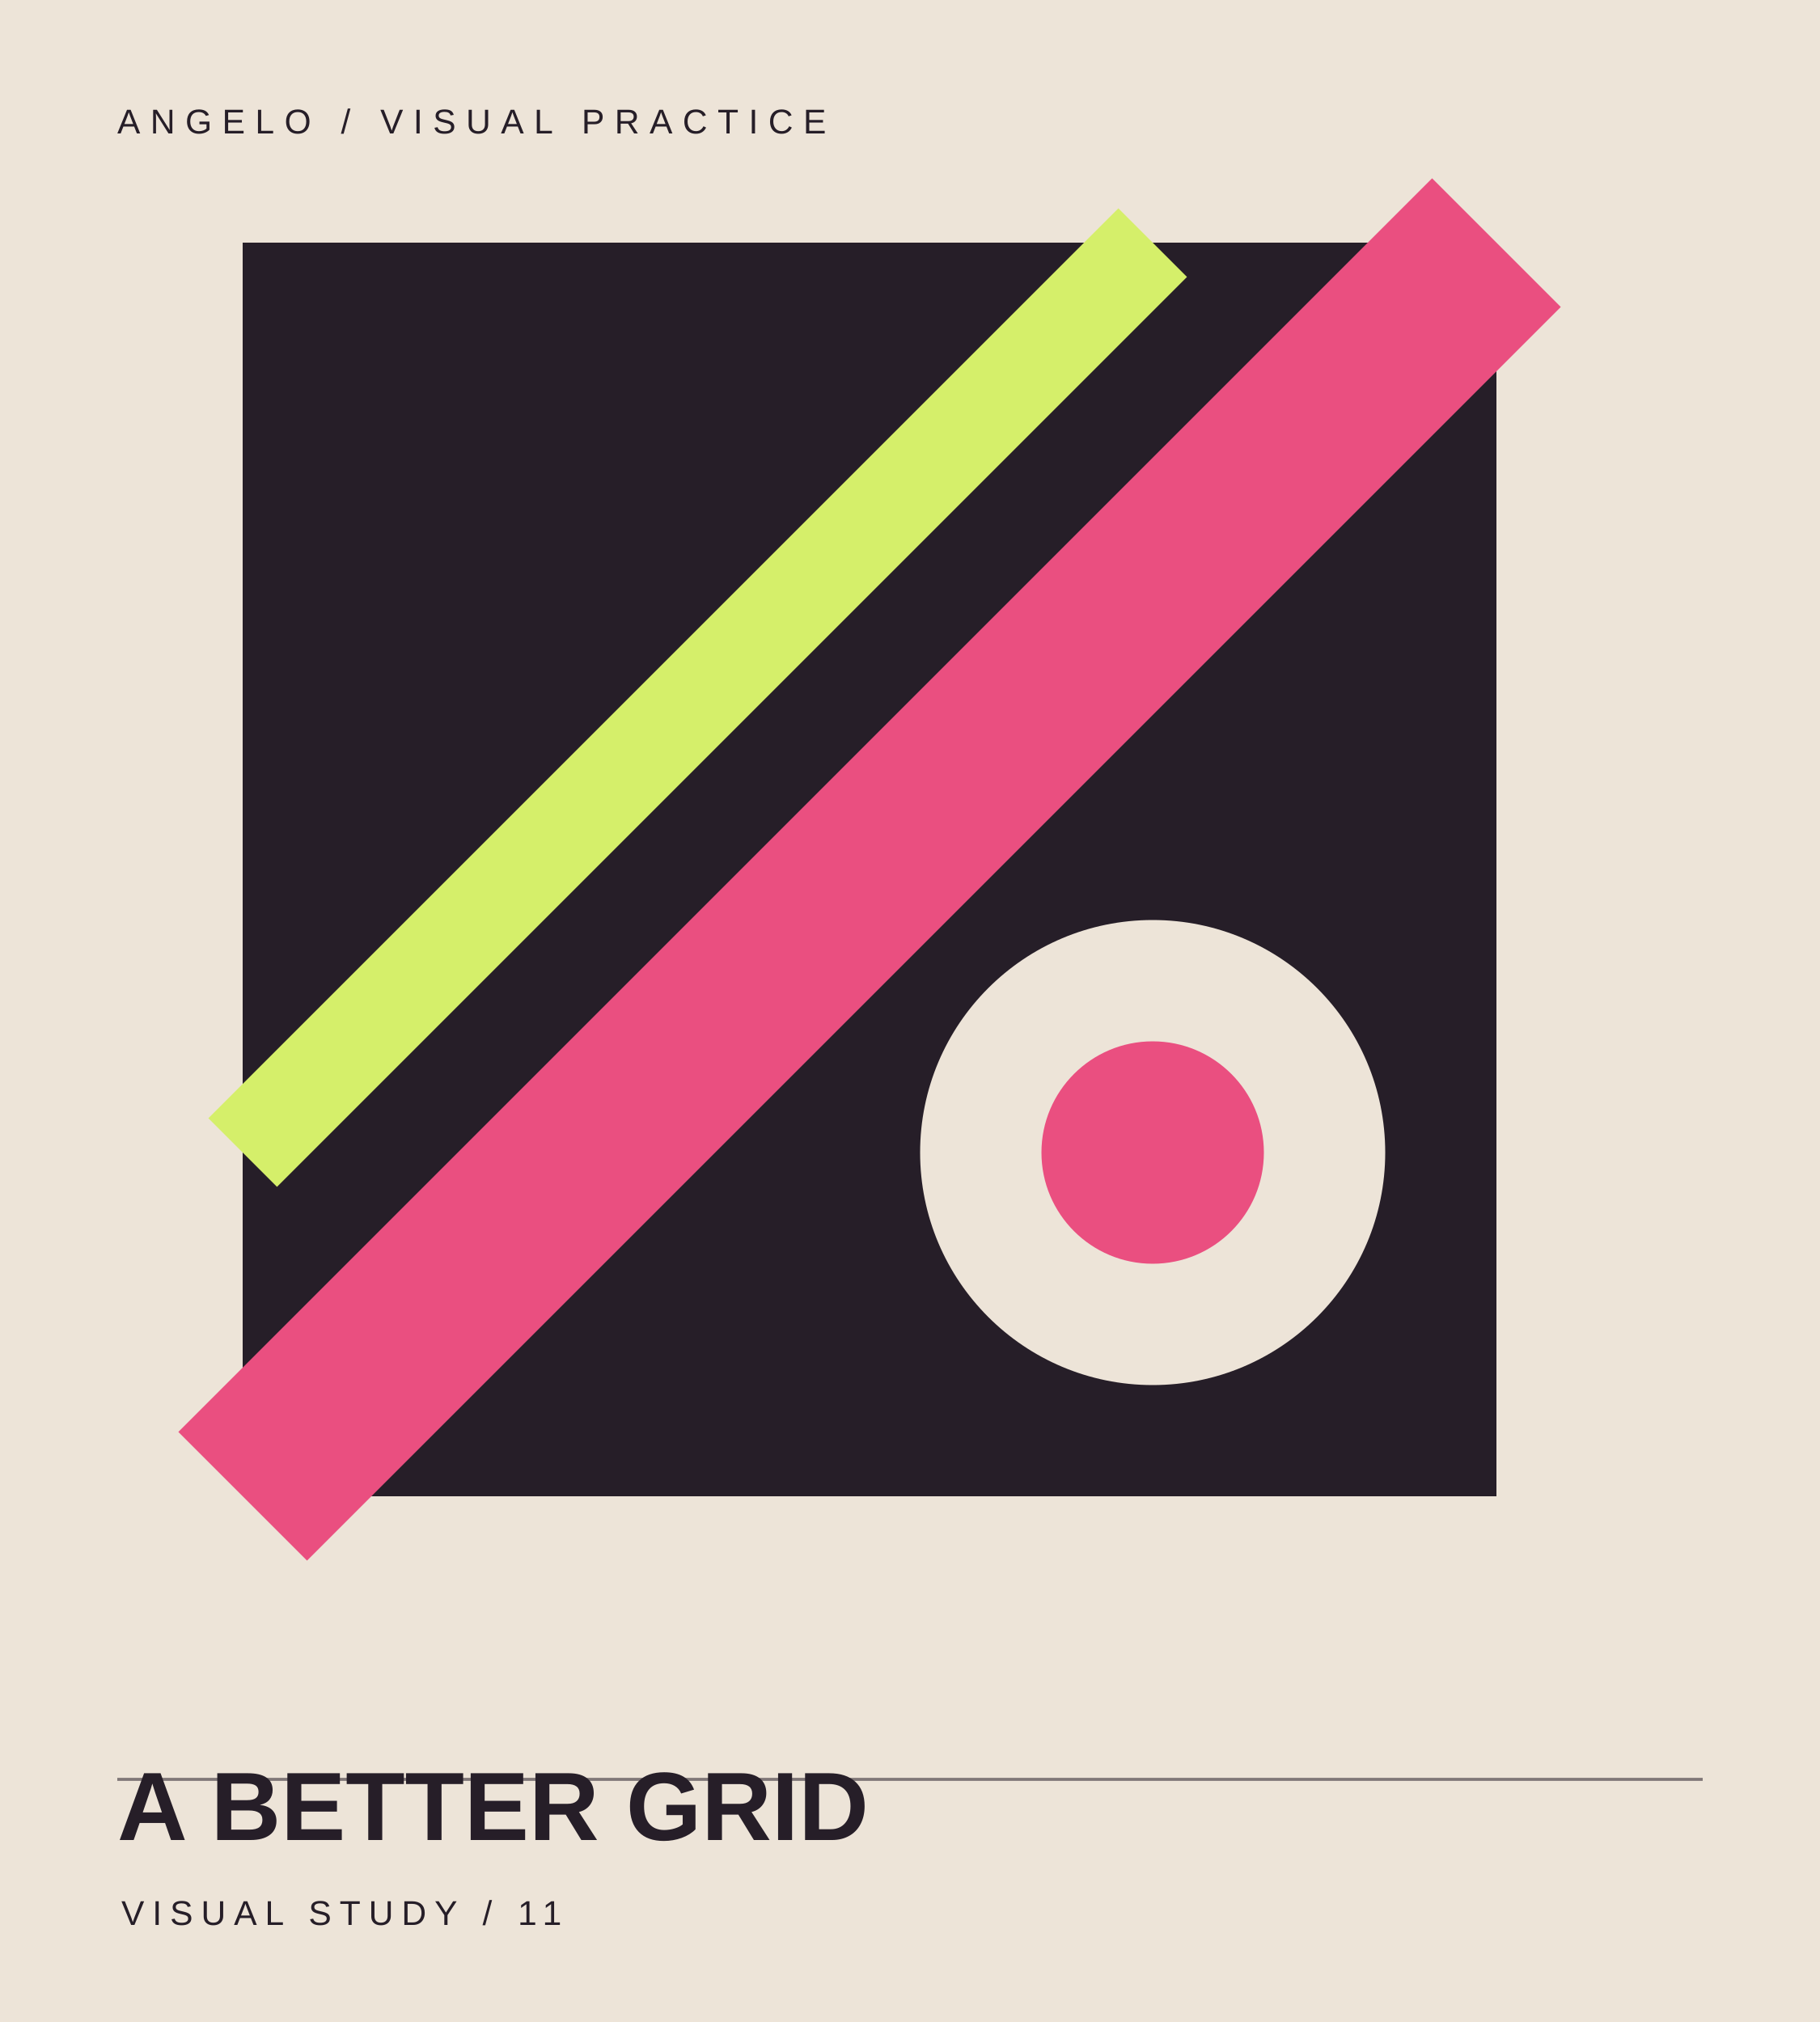
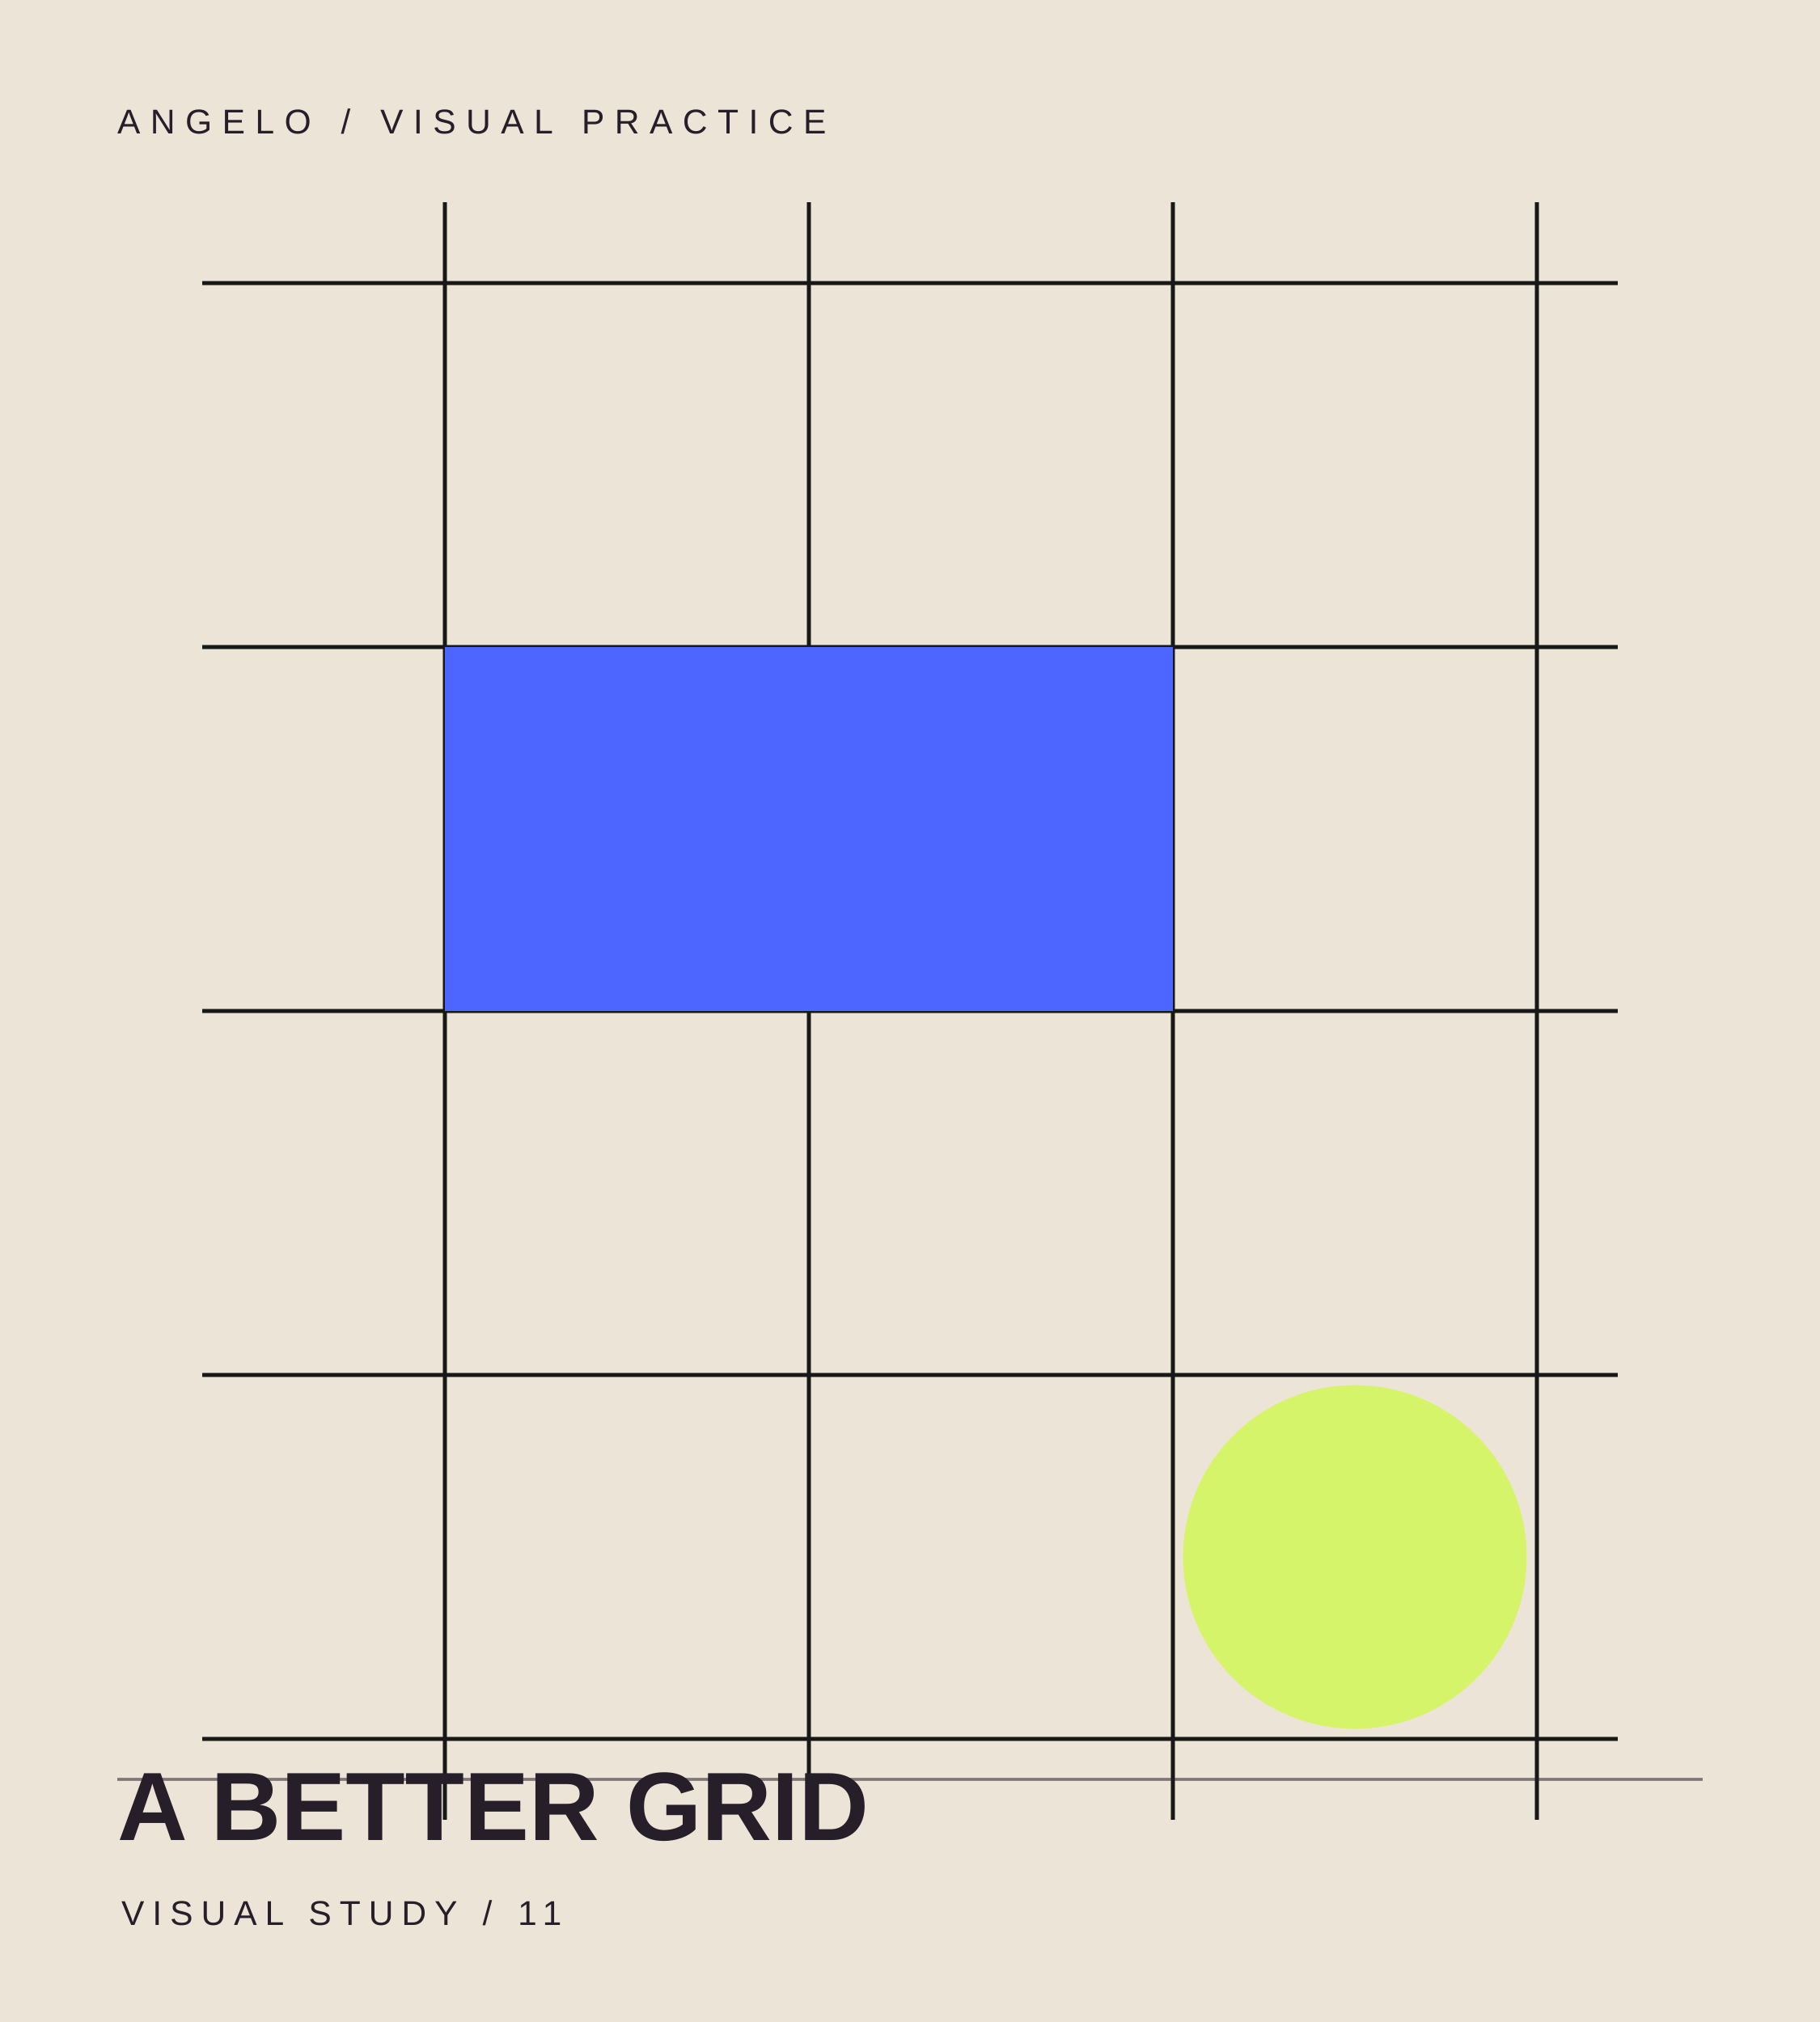
<svg xmlns="http://www.w3.org/2000/svg" viewBox="0 0 900 1000" role="img" aria-label="A better grid artwork">
  <rect width="900" height="1000" fill="#ede4d8" />
-   <rect x="120" y="120" width="620" height="620" fill="#261e28" />
-   <path d="M120 740L740 120" stroke="#ea4f80" stroke-width="90" />
-   <path d="M120 570L570 120" stroke="#d5ef6a" stroke-width="48" />
-   <circle cx="570" cy="570" r="115" fill="#ede4d8" />
-   <circle cx="570" cy="570" r="55" fill="#ea4f80" />
+   <path d="M100 140H800M100 320H800M100 500H800M100 680H800M100 860H800M220 100V900M400 100V900M580 100V900M760 100V900" stroke="#171817" stroke-width="2" />
+   <rect x="220" y="320" width="360" height="180" fill="#4c66ff" />
+   <circle cx="670" cy="770" r="85" fill="#d6f46a" />
  <g fill="#261e28" font-family="Arial,Helvetica,sans-serif">
    <text x="58" y="66" font-size="17" letter-spacing="5">ANGELO / VISUAL PRACTICE</text>
    <text x="58" y="910" font-size="48" font-weight="700">A BETTER GRID</text>
    <text x="60" y="952" font-size="17" letter-spacing="4">VISUAL STUDY / 11</text>
  </g>
  <path d="M58 880H842" stroke="#261e28" stroke-width="1.5" opacity=".55" />
</svg>
